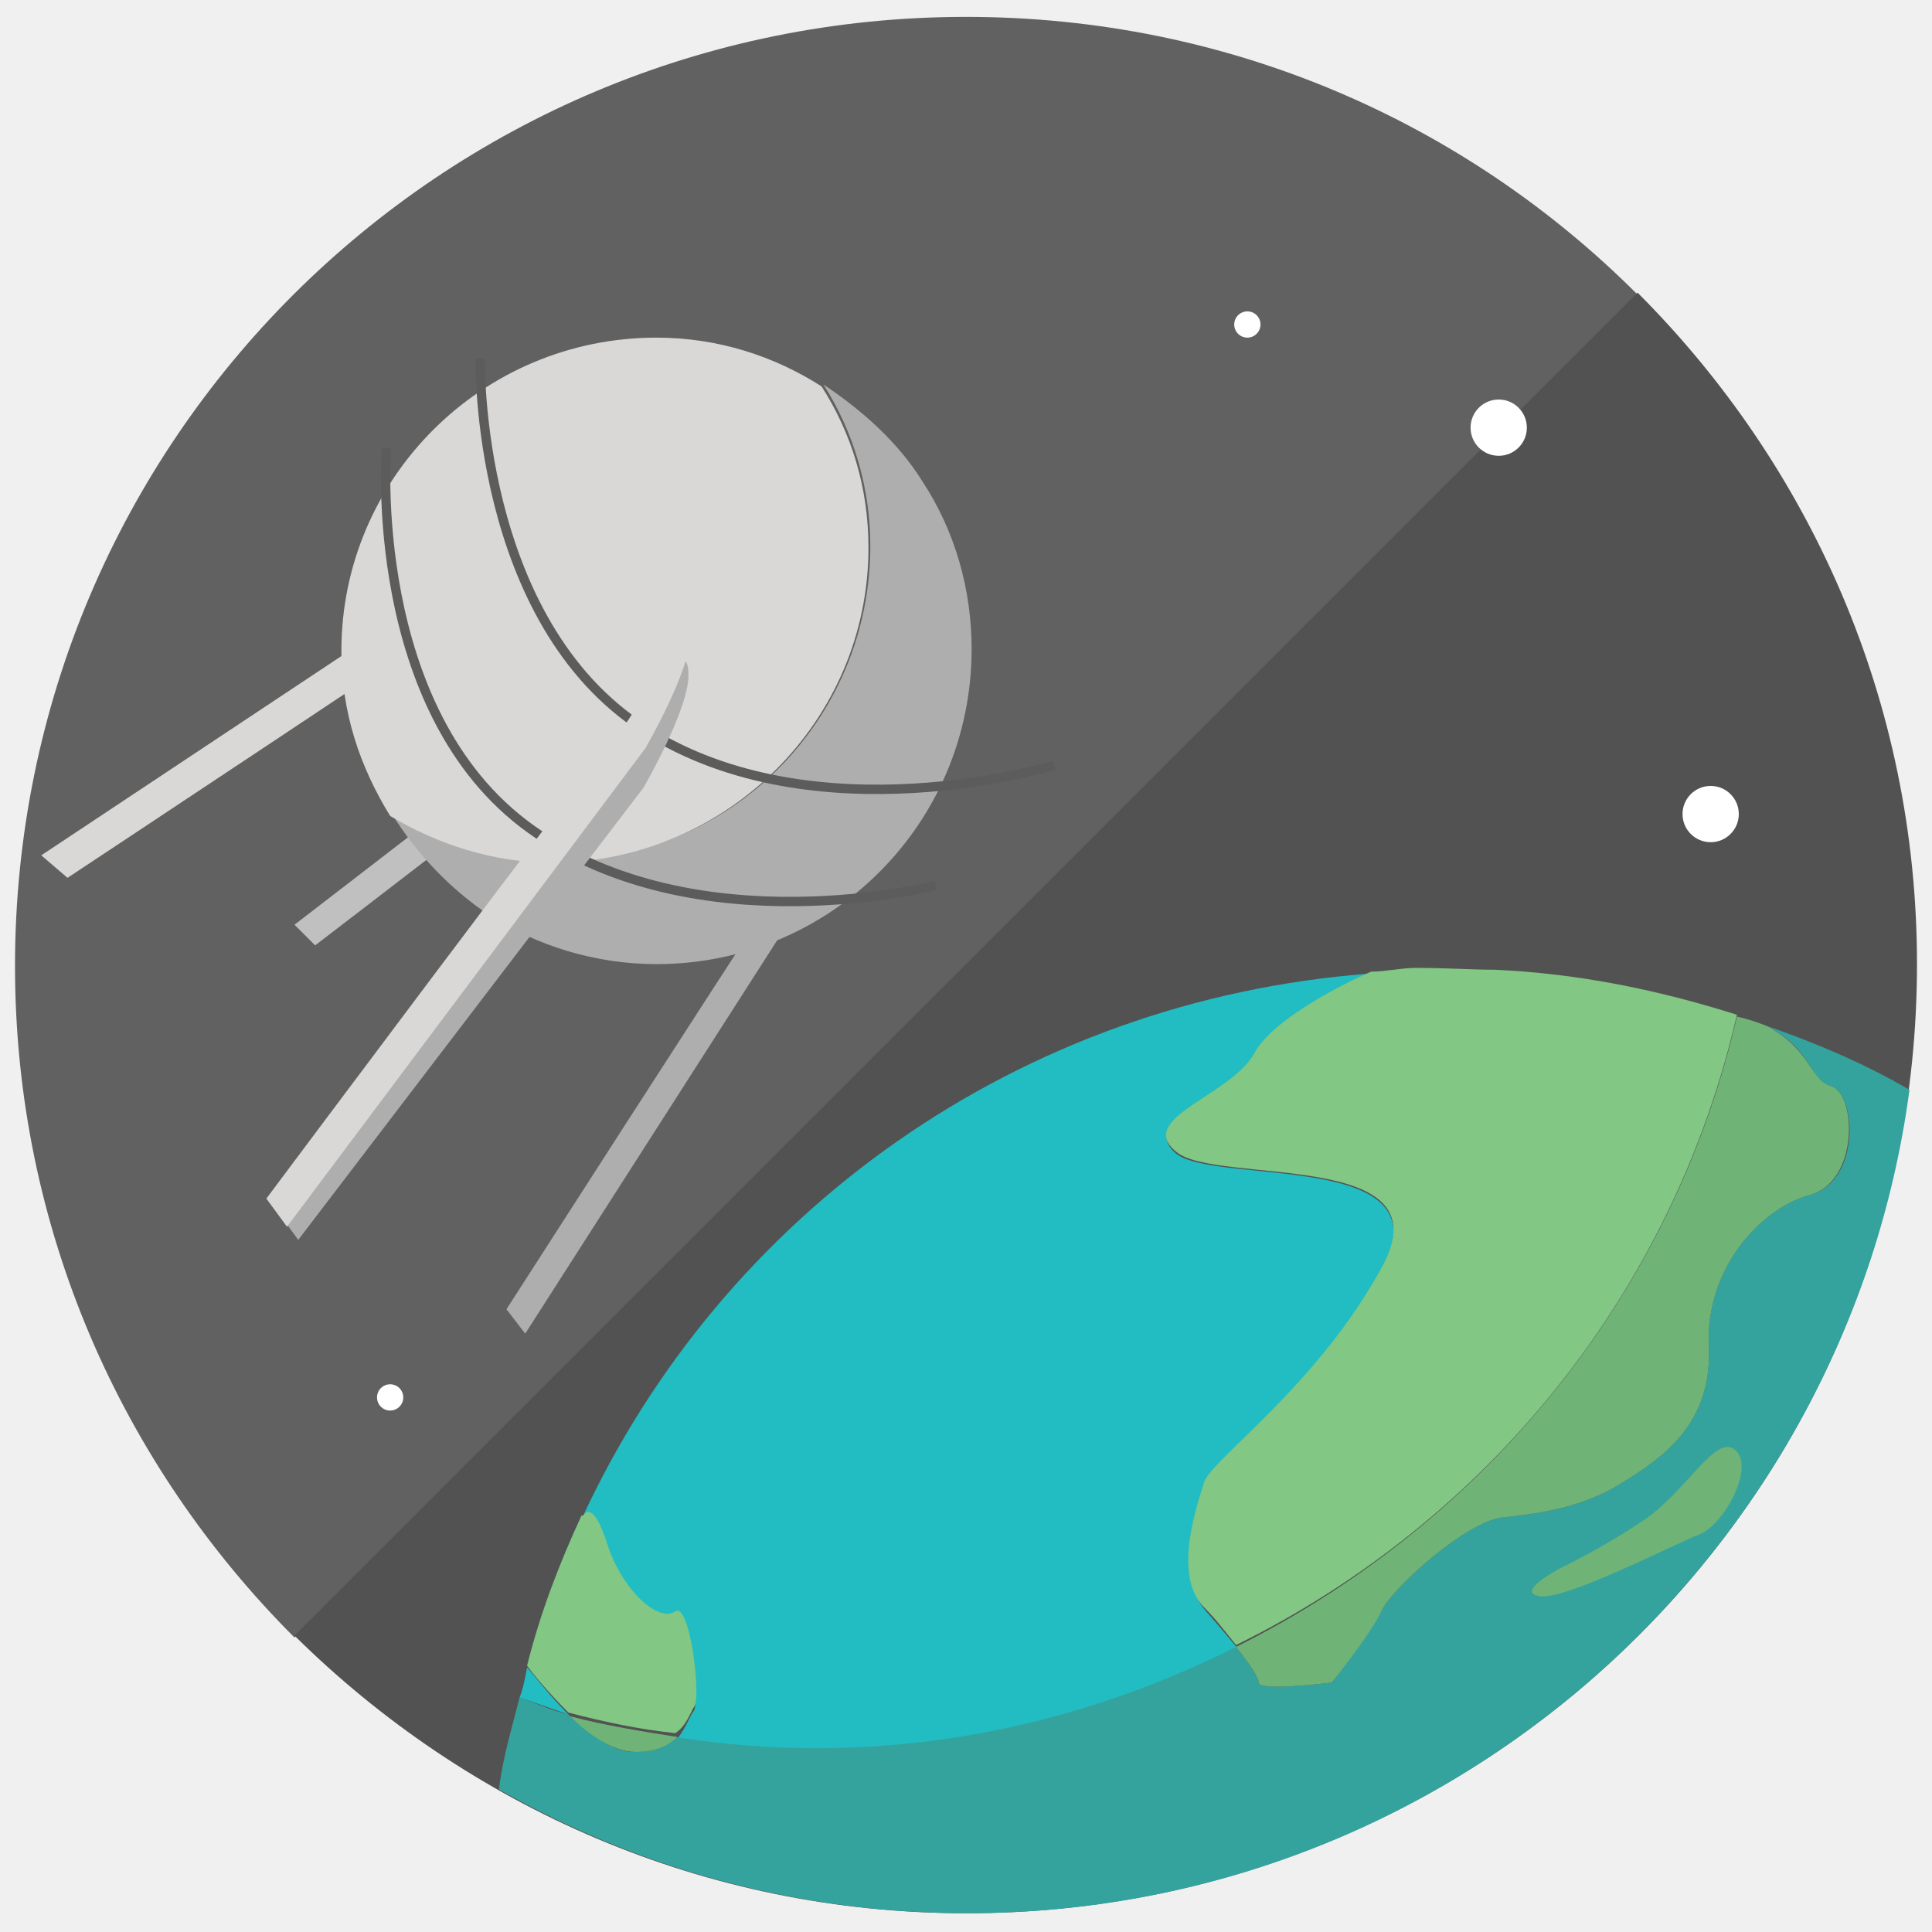
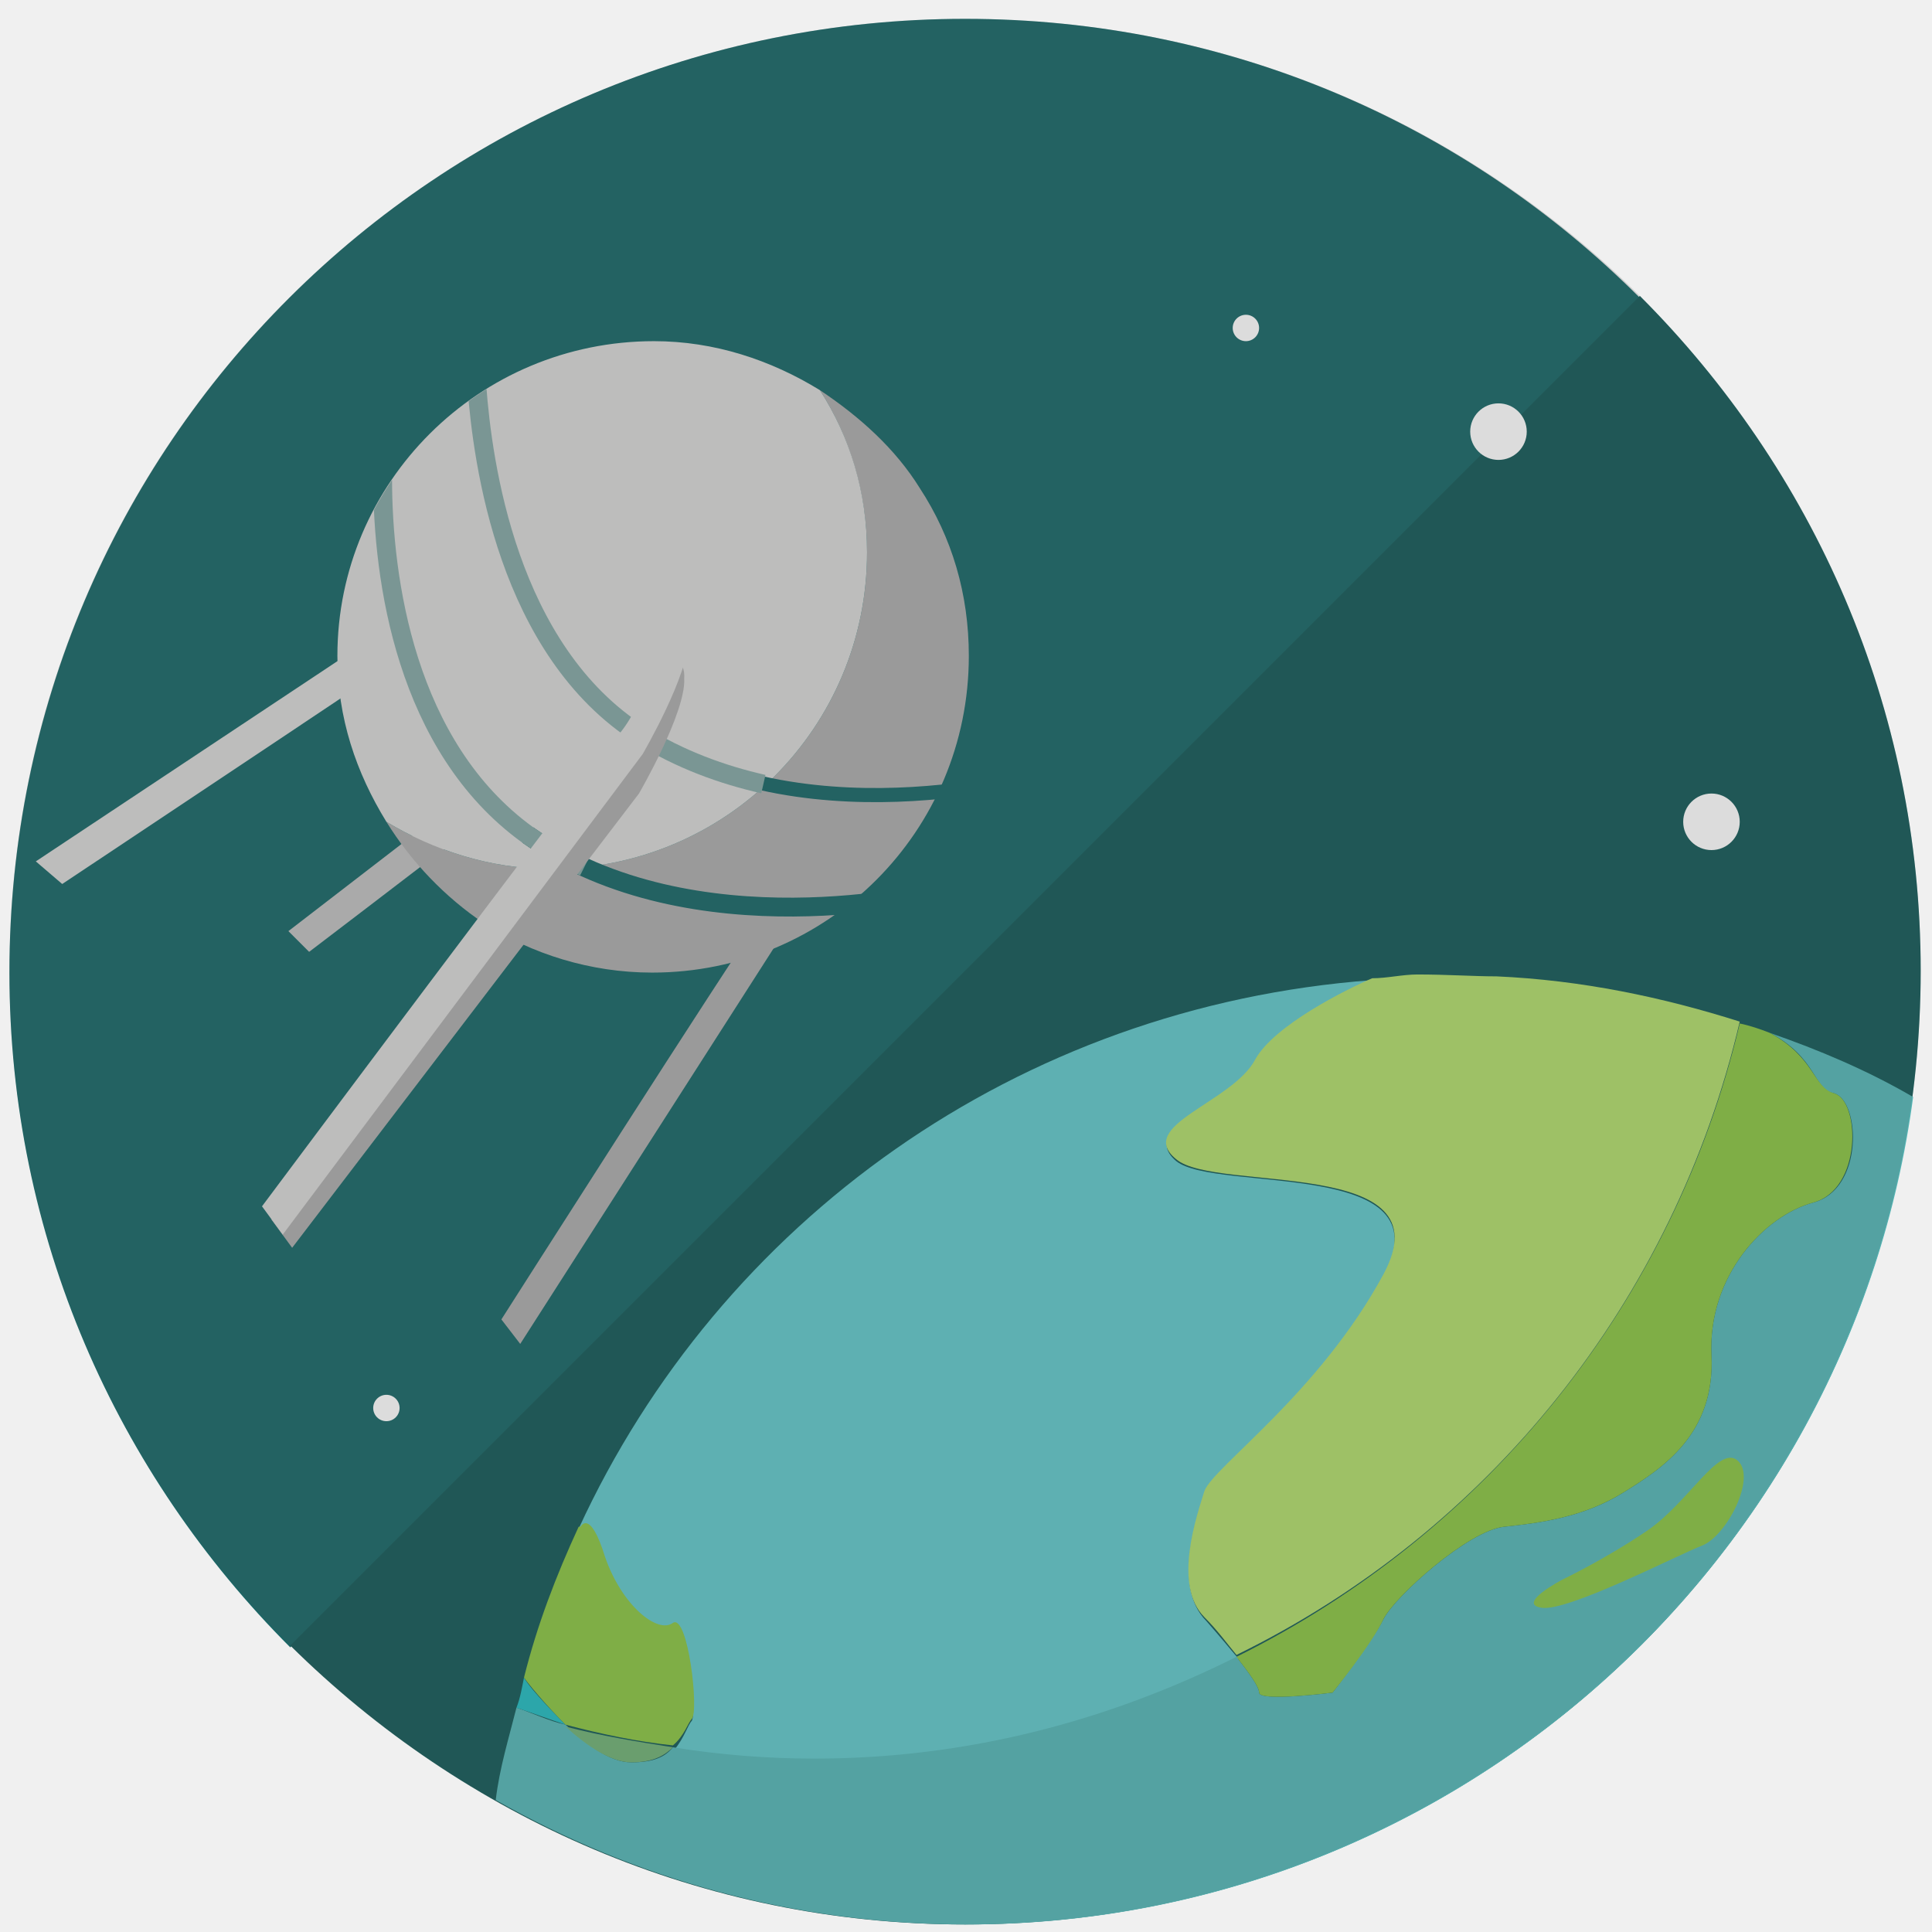
- <svg xmlns="http://www.w3.org/2000/svg" width="103px" height="103px" viewBox="0 0 103 103" version="1.1">
-   <defs />
-   <g id="Page-1" stroke="none" stroke-width="1" fill="none" fill-rule="evenodd">
-     <g id="Badge_Inner">
-       <g id="Group">
-         <g id="Shape">
-           <path d="M51.5,0.9 C23.5,0.9 0.8,23.5 0.8,51.5 C0.8,65.5 6.5,78.1 15.7,87.3 L87.3,15.7 C78.1,6.5 65.5,0.9 51.5,0.9 L51.5,0.9 Z" fill="#616161" />
-           <path d="M87.3,15.6 L15.7,87.2 C24.9,96.3 37.5,102 51.5,102 C79.5,102 102.2,79.4 102.2,51.4 C102.2,37.4 96.5,24.8 87.3,15.6 L87.3,15.6 Z" fill="#525252" />
-         </g>
-         <path d="M41.9,44.1 C41.9,44.1 42.1,46.7 40.7,48.6 C39.4,50.5 27,69.8 27,69.8 L28,71.1 L41.9,49.4 C41.9,49.4 43.7,45.6 43.6,44 C43.4,42.6 41.9,44.1 41.9,44.1 L41.9,44.1 Z" id="Shape" fill="#AEAEAE" />
-         <path d="M32.3,29.7 C32.3,29.7 29.4,29.5 27.3,31 C25.2,32.5 3.6,46.8 3.6,46.8 L2.2,45.6 L26.3,29.6 C26.3,29.6 30.5,27.5 32.3,27.7 C34,27.9 32.3,29.7 32.3,29.7 L32.3,29.7 Z" id="Shape" fill="#D9D8D7" />
-         <path d="M40.1,34.2 C40.1,34.2 37.7,34 36,35.5 C34.3,37 16.8,50.4 16.8,50.4 L15.7,49.3 L35.3,34.2 C35.3,34.2 38.7,32.2 40.2,32.4 C41.5,32.6 40.1,34.2 40.1,34.2 L40.1,34.2 Z" id="Shape" fill="#C1C0C0" />
-         <g transform="translate(18, 18)" id="Shape">
-           <path d="M31.2,7.7 C29.9,5.6 28,3.9 25.9,2.5 C27.5,5 28.4,8 28.4,11.1 C28.4,20.4 20.9,27.9 11.6,27.9 C8.4,27.9 5.4,26.9 2.9,25.4 C4.2,27.5 6,29.4 8.1,30.8 C10.6,32.4 13.7,33.4 17,33.4 C26.3,33.4 33.8,25.9 33.8,16.6 C33.8,13.4 32.9,10.3 31.2,7.7 L31.2,7.7 Z" fill="#AEAEAE" />
-           <path d="M28.3,11.2 C28.3,8 27.4,5.1 25.8,2.6 C23.3,1 20.3,0 17,0 C7.7,0 0.2,7.5 0.2,16.7 C0.2,20 1.2,22.9 2.8,25.5 C5.3,27 8.3,28 11.5,28 C20.8,27.9 28.3,20.4 28.3,11.2 L28.3,11.2 Z" fill="#D9D8D7" />
-         </g>
-         <path d="M85.7,82 C85.7,82 87.8,80.4 89.6,78.5 C91.5,76.6 92.3,73.2 93.6,73.9 C94.8,74.6 93.8,77.9 92.7,78.6 C91.5,79.3 86.4,83.5 85,83.5 C83.6,83.6 85.7,82 85.7,82 L85.7,82 Z" id="Shape" fill="#9BCF81" />
-         <circle id="Oval" fill="#FFFFFF" cx="91.2" cy="43.4" r="1.5" />
-         <circle id="Oval" fill="#FFFFFF" cx="79.9" cy="22.8" r="1.5" />
-         <circle id="Oval" fill="#FFFFFF" cx="66.5" cy="17.3" r="0.7" />
-         <circle id="Oval" fill="#FFFFFF" cx="20.8" cy="74.5" r="0.7" />
-         <g transform="translate(26, 51)" id="Shape">
-           <path d="M38.2,28.1 C38.6,26.8 44.3,22.9 47.7,16.6 C51.1,10.3 38.8,12.2 36.7,10.5 C34.6,8.7 39.7,7.5 40.9,5.2 C41.9,3.3 45.7,1.5 47.1,0.9 C28.3,2.3 12.5,13.7 5,30 L5.1,30 C5.1,30 5.6,29.1 6.4,31.6 C7.2,34.2 9.2,35.6 10,35.1 C10.8,34.5 11.3,39.7 11,40.2 C10.8,40.4 10.6,41.1 10.1,41.7 C12.5,42.1 15,42.3 17.6,42.3 C25.7,42.3 33.2,40.2 40,36.9 C39.5,36.3 39,35.7 38.3,34.9 C36.6,33 37.8,29.4 38.2,28.1 L38.2,28.1 Z" fill="#21BDC2" />
-           <path d="M68.2,3.7 C70.7,5 70.5,6.7 71.6,6.9 C73,7.3 73.2,12 70.5,12.7 C67.9,13.4 64.9,16.6 65.1,20.8 C65.3,25 62.5,26.8 60.4,28.1 C58.3,29.4 56,29.7 54.1,29.9 C52.2,30.1 48.3,33.6 47.7,34.8 C47.1,36 45,38.7 45,38.7 C45,38.7 41.1,39.2 41.1,38.7 C41.1,38.4 40.6,37.7 39.9,36.8 C33.1,40.2 25.6,42.2 17.5,42.2 C15,42.2 12.5,42 10,41.6 C9.6,42.1 9,42.4 7.8,42.4 C6.6,42.4 5.4,41.4 4.3,40.4 C3.4,40.2 2.6,39.8 1.7,39.5 C1.3,41.1 0.8,42.7 0.6,44.4 C8,48.6 16.5,51 25.6,51 C51.3,51 72.5,31.8 75.8,7.1 C73.4,5.7 70.8,4.6 68.2,3.7 L68.2,3.7 Z" fill="#35A39D" />
-           <path d="M2.1,37.9 C2,38.4 1.9,39 1.7,39.5 C2.6,39.8 3.4,40.1 4.3,40.4 C3.2,39.3 2.4,38.2 2.1,37.9 L2.1,37.9 Z" fill="#21BDC2" />
-           <path d="M39.9,36.8 C40.6,37.7 41.1,38.4 41.1,38.7 C41.1,39.2 45,38.7 45,38.7 C45,38.7 47.1,36.1 47.7,34.8 C48.3,33.6 52.2,30.1 54.1,29.9 C56,29.7 58.3,29.4 60.4,28.1 C62.5,26.8 65.3,25 65.1,20.8 C64.9,16.6 67.9,13.4 70.5,12.7 C73.1,12 73,7.3 71.6,6.9 C70.5,6.6 70.6,5 68.2,3.7 C67.7,3.5 67.1,3.3 66.6,3.2 C63.2,17.9 53.3,30.1 39.9,36.8 L39.9,36.8 Z" fill="#70B376" />
-           <path d="M66.6,3.1 C62.5,1.8 58.2,0.9 53.7,0.7 C52.5,0.7 51.1,0.6 49.5,0.6 C48.7,0.6 47.9,0.8 47.1,0.8 C45.7,1.4 41.9,3.3 40.9,5.1 C39.7,7.4 34.5,8.6 36.7,10.4 C38.8,12.2 51.1,10.2 47.7,16.5 C44.3,22.8 38.7,26.7 38.2,28 C37.8,29.3 36.5,33 38.2,34.7 C38.9,35.4 39.4,36.1 39.9,36.7 C53.3,30.1 63.2,17.9 66.6,3.1 L66.6,3.1 Z" fill="#82C783" />
-           <path d="M7.9,42.4 C9.1,42.4 9.7,42 10.1,41.6 C8.2,41.3 6.3,41 4.4,40.5 C5.4,41.5 6.7,42.4 7.9,42.4 L7.9,42.4 Z" fill="#70B376" />
-           <path d="M11,40 C11.4,39.6 10.8,34.4 10,34.9 C9.2,35.5 7.3,34 6.4,31.4 C5.6,28.8 5.1,29.8 5.1,29.8 C5.1,29.8 5.1,29.8 5,29.8 C3.8,32.4 2.8,35 2.1,37.8 C2.3,38.1 3.2,39.2 4.3,40.3 C6.2,40.8 8.1,41.2 10,41.4 C10.6,41 10.8,40.3 11,40 L11,40 Z" fill="#82C783" />
-         </g>
-         <path d="M20.6,23.9 C20.6,23.9 19.5,37.9 28.3,44.2 C37.1,50.5 49.9,47.2 49.9,47.2" id="Shape" stroke="#5C5C5C" stroke-width="0.5" />
-         <path d="M25.6,19.1 C25.6,19.1 25.3,33.1 34.4,38.9 C43.5,44.7 56.2,40.8 56.2,40.8" id="Shape" stroke="#5C5C5C" stroke-width="0.5" />
-         <path d="M83.2,83.6 C83.2,83.6 85.5,82.5 87.7,81 C89.9,79.5 91.5,76.4 92.5,77.3 C93.6,78.2 91.9,81.3 90.6,81.8 C89.3,82.3 83.5,85.3 82.1,85.1 C80.7,84.9 83.2,83.6 83.2,83.6 L83.2,83.6 Z" id="Shape" fill="#70B376" />
-         <path d="M34.8,35.8 C34.8,35.8 34.8,38.9 33,41 C31.2,43 14.8,64.6 14.8,64.6 L15.9,66.1 L34.3,42 C34.3,42 36.8,37.7 36.7,35.9 C36.7,34.1 34.8,35.8 34.8,35.8 L34.8,35.8 Z" id="Shape" fill="#AEAEAE" />
-         <path d="M34.9,33.7 C34.9,33.7 34.9,36.8 33.1,38.9 C31.3,41 14.2,63.9 14.2,63.9 L15.3,65.4 L34.4,39.9 C34.4,39.9 36.9,35.6 36.8,33.8 C36.8,32 34.9,33.7 34.9,33.7 L34.9,33.7 Z" id="Shape" fill="#D9D8D7" />
-       </g>
+ <svg xmlns="http://www.w3.org/2000/svg" xmlns:xlink="http://www.w3.org/1999/xlink" version="1.1" id="Layer_1" x="0px" y="0px" viewBox="-138.1 345 102.5 102.5" style="enable-background:new -138.1 345 102.5 102.5;" xml:space="preserve">
+   <style type="text/css">
+ 	.st0{fill:#186666;}
+ 	.st1{fill:#145957;}
+ 	.st2{fill:#ADADAD;}
+ 	.st3{fill:#D8D8D7;}
+ 	.st4{fill:#C0C0C0;}
+ 	.st5{fill:#9BCE80;}
+ 	.st6{fill:#FFFFFF;}
+ 	.st7{fill:#62C8CB;}
+ 	.st8{fill:#55B7B7;}
+ 	.st9{fill:#23BCC1;}
+ 	.st10{fill:#8BC544;}
+ 	.st11{fill:#B2DD6C;}
+ 	.st12{fill:#70B275;}
+ 	.st13{fill:none;stroke:#186666;stroke-miterlimit:10;}
+ 	.st14{fill:none;stroke:#186666;stroke-width:0.75;stroke-miterlimit:10;}
+ 	.st15{clip-path:url(#SVGID_2_);}
+ 	.st16{fill:none;stroke:#85A8A5;stroke-miterlimit:10;}
+ 	.st17{opacity:0.2;}
+ 	.st18{fill:#4F4F4F;}
+ </style>
+   <g>
+     <g>
+       <path class="st0" d="M-86.9,346c-28,0-50.7,22.6-50.7,50.6c0,14,5.7,26.6,14.9,35.8l71.6-71.6C-60.3,351.6-72.9,346-86.9,346z" />
+       <path class="st1" d="M-51.1,360.7l-71.6,71.6c9.2,9.1,21.8,14.8,35.8,14.8c28,0,50.7-22.6,50.7-50.6    C-36.2,382.5-41.9,369.9-51.1,360.7z" />
+     </g>
+     <path class="st2" d="M-96.6,389.3c0,0,0.2,2.6-1.2,4.5s-13.7,21.2-13.7,21.2l1,1.3l13.9-21.7c0,0,1.8-3.8,1.7-5.4   C-95.1,387.7-96.6,389.3-96.6,389.3z" />
+     <path class="st3" d="M-106.2,374.8c0,0-2.9-0.2-5,1.3c-2.1,1.5-23.6,15.8-23.6,15.8l-1.4-1.2l24.1-16c0,0,4.2-2.1,6-1.9   C-104.4,373.1-106.2,374.8-106.2,374.8z" />
+     <path class="st4" d="M-98.3,379.3c0,0-2.4-0.2-4.1,1.3c-1.7,1.5-19.3,14.9-19.3,14.9l-1.1-1.1l19.6-15.1c0,0,3.4-2,4.9-1.8   C-96.9,377.7-98.3,379.3-98.3,379.3z" />
+     <g>
+       <path class="st2" d="M-89.3,370.9c-1.3-2.1-3.2-3.8-5.3-5.2c1.6,2.5,2.5,5.5,2.5,8.6c0,9.3-7.5,16.8-16.8,16.8    c-3.2,0-6.2-1-8.7-2.5c1.3,2.1,3.1,4,5.2,5.4c2.5,1.6,5.6,2.6,8.9,2.6c9.3,0,16.8-7.5,16.8-16.8    C-86.7,376.5-87.6,373.5-89.3,370.9z" />
+       <path class="st3" d="M-92.1,374.3c0-3.2-0.9-6.1-2.5-8.6c-2.6-1.6-5.6-2.6-8.8-2.6c-9.3,0-16.8,7.5-16.8,16.7c0,3.3,1,6.2,2.6,8.8    c2.5,1.5,5.5,2.5,8.7,2.5C-99.6,391.1-92.1,383.6-92.1,374.3z" />
+     </g>
+     <path class="st5" d="M-52.7,427.1c0,0,2.1-1.6,3.9-3.5c1.9-1.9,2.7-5.3,4-4.6c1.2,0.7,0.2,4-0.9,4.7c-1.2,0.7-6.3,4.9-7.7,4.9   S-52.7,427.1-52.7,427.1z" />
+     <circle class="st6" cx="-47.3" cy="388.6" r="1.5" />
+     <circle class="st6" cx="-58.6" cy="367.9" r="1.5" />
+     <circle class="st6" cx="-72" cy="362.4" r="0.7" />
+     <circle class="st6" cx="-117.6" cy="419.7" r="0.7" />
+     <g>
+       <path class="st7" d="M-74.2,424.2c0.4-1.3,6.1-5.2,9.5-11.5c3.4-6.3-8.9-4.4-11-6.1c-2.1-1.8,3-3,4.2-5.3c1-1.9,4.8-3.7,6.2-4.3    c-18.8,1.4-34.6,12.8-42.1,29.1c0,0,0.1,0,0.1,0s0.5-0.9,1.3,1.6c0.8,2.6,2.8,4,3.6,3.5c0.8-0.6,1.3,4.6,1,5.1    c-0.2,0.2-0.4,0.9-0.9,1.5c2.4,0.4,4.9,0.6,7.5,0.6c8.1,0,15.6-2.1,22.4-5.4c-0.5-0.6-1-1.2-1.7-2    C-75.9,429.2-74.6,425.5-74.2,424.2z" />
+       <path class="st8" d="M-44.2,399.8c2.5,1.3,2.3,3,3.4,3.2c1.4,0.4,1.6,5.1-1.1,5.8c-2.6,0.7-5.6,3.9-5.4,8.1c0.2,4.2-2.6,6-4.7,7.3    c-2.1,1.3-4.4,1.6-6.3,1.8c-1.9,0.2-5.8,3.7-6.4,4.9c-0.6,1.2-2.7,3.9-2.7,3.9s-3.9,0.5-3.9,0c0-0.3-0.5-1-1.2-1.9    c-6.8,3.4-14.3,5.4-22.4,5.4c-2.5,0-5-0.2-7.5-0.6c-0.4,0.5-1,0.8-2.2,0.8c-1.2,0-2.4-1-3.5-2c-0.9-0.2-1.7-0.6-2.6-0.9    c-0.4,1.6-0.9,3.2-1.1,4.9c7.4,4.2,15.9,6.6,25,6.6c25.7,0,46.9-19.2,50.2-43.9C-39,401.8-41.6,400.7-44.2,399.8z" />
+       <path class="st9" d="M-110.3,434c-0.1,0.5-0.2,1.1-0.4,1.6c0.9,0.3,1.7,0.6,2.6,0.9C-109.2,435.4-110.1,434.4-110.3,434z" />
+       <path class="st10" d="M-72.5,432.9c0.7,0.9,1.2,1.6,1.2,1.9c0,0.5,3.9,0,3.9,0s2.1-2.6,2.7-3.9c0.6-1.2,4.5-4.7,6.4-4.9    c1.9-0.2,4.2-0.5,6.3-1.8c2.1-1.3,4.9-3.1,4.7-7.3c-0.2-4.2,2.8-7.4,5.4-8.1c2.6-0.7,2.5-5.4,1.1-5.8c-1.1-0.3-1-1.9-3.4-3.2    c-0.5-0.2-1.1-0.4-1.6-0.5C-49.3,414.1-59.2,426.3-72.5,432.9z" />
+       <path class="st11" d="M-45.8,399.2c-4.1-1.3-8.4-2.2-12.9-2.4c-1.2,0-2.6-0.1-4.2-0.1c-0.8,0-1.6,0.2-2.4,0.2    c-1.4,0.6-5.2,2.5-6.2,4.3c-1.2,2.3-6.4,3.5-4.2,5.3c2.1,1.8,14.4-0.2,11,6.1c-3.4,6.3-9,10.2-9.5,11.5c-0.4,1.3-1.7,5,0,6.7    c0.7,0.7,1.2,1.4,1.7,2C-59.2,426.3-49.3,414.1-45.8,399.2z" />
+       <path class="st12" d="M-104.6,438.5c1.2,0,1.8-0.4,2.2-0.8c-1.9-0.3-3.8-0.6-5.7-1.1C-107,437.6-105.7,438.5-104.6,438.5z" />
+       <path class="st10" d="M-101.4,436.2c0.4-0.4-0.2-5.6-1-5.1c-0.8,0.6-2.7-0.9-3.6-3.5c-0.8-2.6-1.3-1.6-1.3-1.6s0,0-0.1,0    c-1.2,2.6-2.2,5.2-2.9,8c0.2,0.3,1.1,1.4,2.2,2.5c1.9,0.5,3.8,0.9,5.7,1.1C-101.8,437.1-101.6,436.4-101.4,436.2z" />
+     </g>
+     <path class="st13" d="M-110.1,389.3c8.8,6.2,21.6,3,21.6,3" />
+     <path class="st14" d="M-104,384c9.1,5.8,21.8,1.9,21.8,1.9" />
+     <path class="st10" d="M-55.2,428.8c0,0,2.3-1.1,4.5-2.6s3.8-4.6,4.8-3.7s-0.6,4-1.9,4.5c-1.3,0.5-7.1,3.5-8.5,3.3   S-55.2,428.8-55.2,428.8z" />
+   </g>
+   <g>
+     <defs>
+       <circle id="SVGID_1_" cx="-103.4" cy="379.9" r="16.8" />
+     </defs>
+     <clipPath id="SVGID_2_">
+       <use xlink:href="#SVGID_1_" style="overflow:visible;" />
+     </clipPath>
+     <g class="st15">
+       <path class="st16" d="M-107.1,391c-1-0.5-2-1-3-1.7c-6.5-4.7-7.7-13.6-7.7-18.9" />
+       <path class="st16" d="M-112.8,365.5c0.3,4,1.6,14,8.7,18.5c2.1,1.3,4.3,2.1,6.5,2.6" />
    </g>
  </g>
+   <path class="st2" d="M-103.7,380.9c0,0,0,3.1-1.8,5.2c-1.8,2.1-18.2,23.6-18.2,23.6l1.1,1.5l18.4-24.1c0,0,2.5-4.3,2.4-6.1  C-101.7,379.2-103.7,380.9-103.7,380.9z" />
+   <path class="st3" d="M-103.5,378.8c0,0,0,3.1-1.8,5.2c-1.8,2.1-18.9,25-18.9,25l1.1,1.5l19.1-25.5c0,0,2.5-4.3,2.4-6.1  S-103.5,378.8-103.5,378.8z" />
+   <g class="st17">
+     <path class="st18" d="M-36.2,396.5c0,27.9-22.7,50.6-50.7,50.6c-14,0-26.6-5.7-35.8-14.8c-9.2-9.1-14.9-21.8-14.9-35.8   c0-27.9,22.7-50.5,50.7-50.5c14,0,26.6,5.6,35.8,14.7C-41.9,369.9-36.2,382.5-36.2,396.5z" />
+   </g>
</svg>
